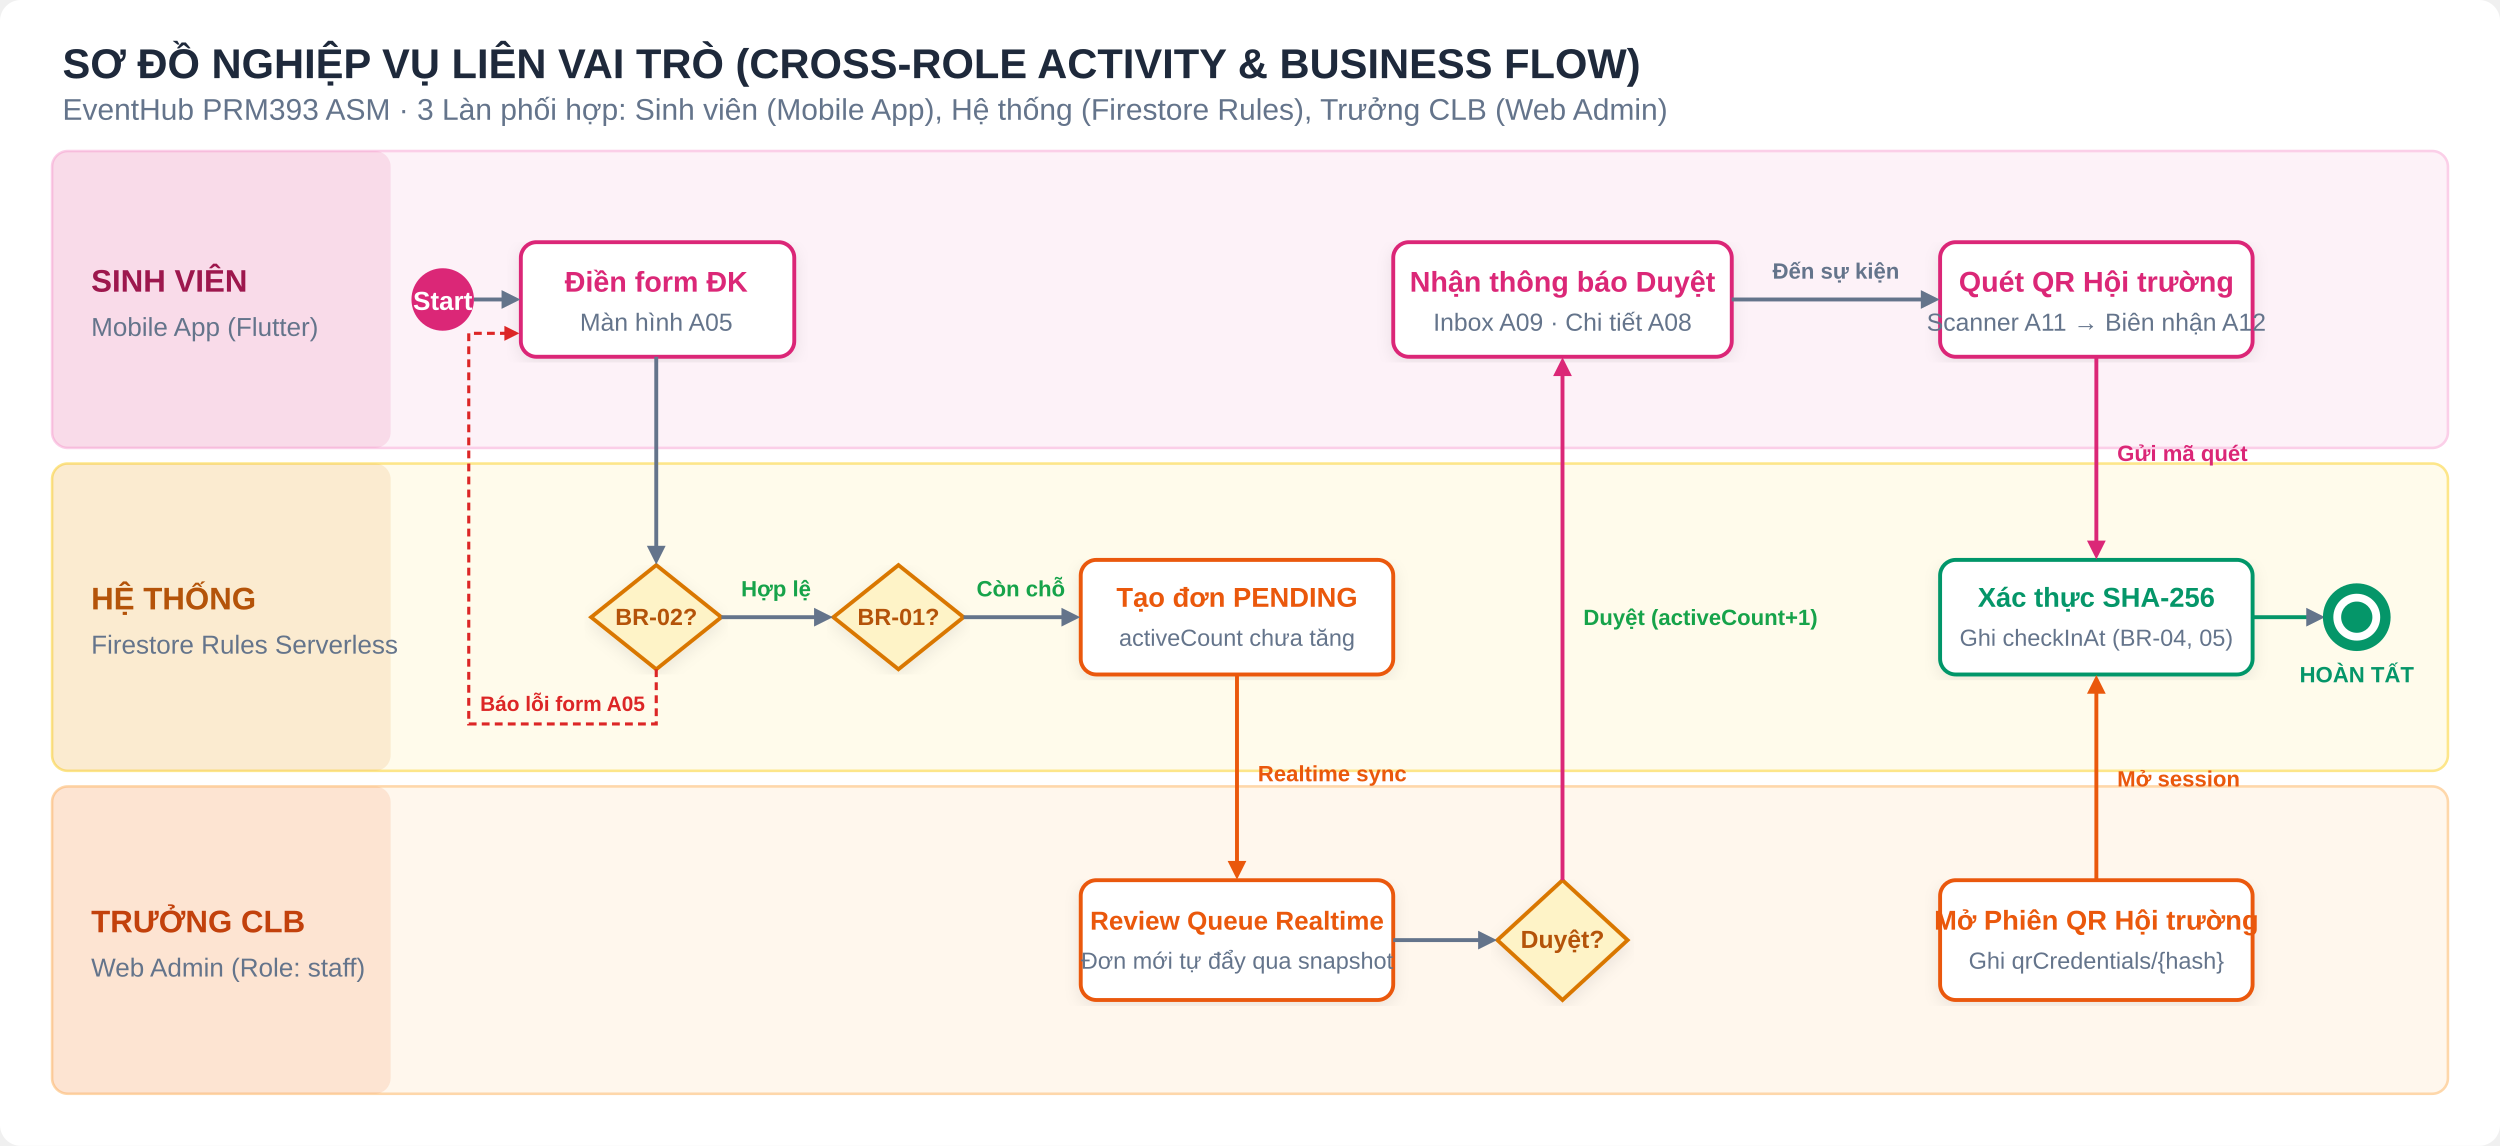
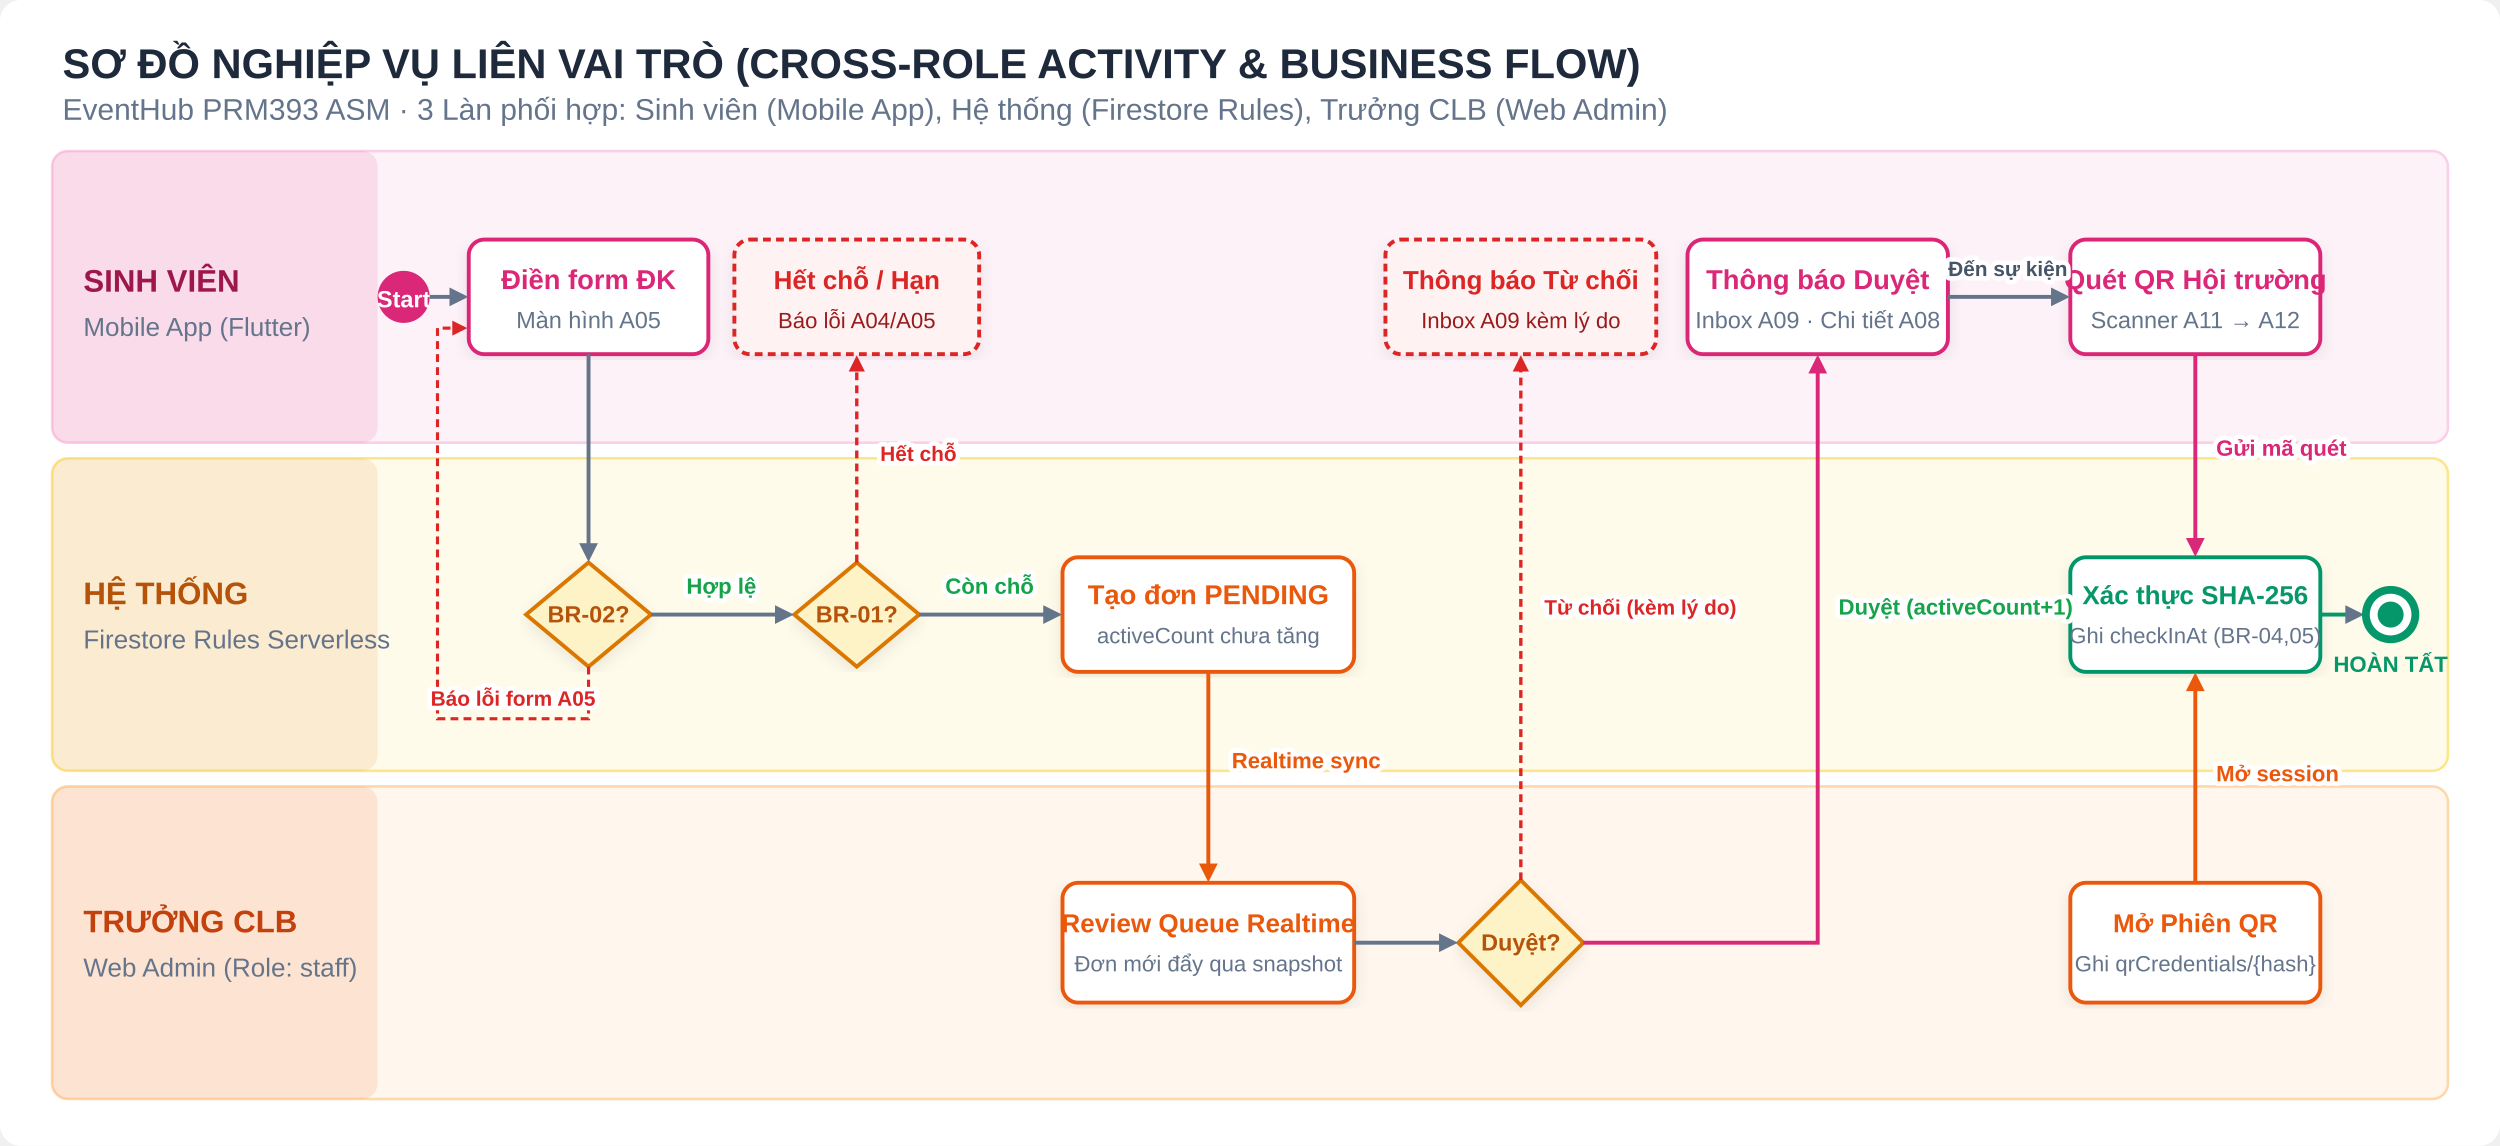
<svg xmlns="http://www.w3.org/2000/svg" viewBox="0 0 960 440" width="100%" height="100%">
  <defs>
+     <style>
+       .lbl { font-family: Calibri, Arial, sans-serif; font-size: 8.5px; font-weight: 700; paint-order: stroke fill; stroke: #FFFFFF; stroke-width: 3.5px; stroke-linejoin: round; }
+       .lbl-green { fill: #16A34A; }
+       .lbl-red { fill: #DC2626; font-size: 8px; }
+       .lbl-orange { fill: #EA580C; }
+       .lbl-pink { fill: #DB2777; }
+       .lbl-gray { fill: #475569; font-size: 8px; }
+     </style>
    <marker id="arrow" viewBox="0 0 10 10" refX="6" refY="5" markerWidth="6" markerHeight="6" orient="auto-start-reverse">
      <path d="M 0 1 L 8 5 L 0 9 z" fill="#64748B" />
    </marker>
    <marker id="arrow-pink" viewBox="0 0 10 10" refX="6" refY="5" markerWidth="6" markerHeight="6" orient="auto-start-reverse">
      <path d="M 0 1 L 8 5 L 0 9 z" fill="#DB2777" />
    </marker>
    <marker id="arrow-orange" viewBox="0 0 10 10" refX="6" refY="5" markerWidth="6" markerHeight="6" orient="auto-start-reverse">
      <path d="M 0 1 L 8 5 L 0 9 z" fill="#EA580C" />
    </marker>
    <marker id="arrow-red" viewBox="0 0 10 10" refX="6" refY="5" markerWidth="6" markerHeight="6" orient="auto-start-reverse">
      <path d="M 0 1 L 8 5 L 0 9 z" fill="#DC2626" />
    </marker>
    <filter id="shadow" x="-5%" y="-5%" width="110%" height="110%">
      <feDropShadow dx="0" dy="2" stdDeviation="3" flood-opacity="0.08" />
    </filter>
  </defs>
  <rect width="960" height="440" rx="8" fill="#FFFFFF" />
  <text x="24" y="30" font-family="Calibri, Arial, sans-serif" font-size="16" font-weight="700" fill="#1E293B">SƠ ĐỒ NGHIỆP VỤ LIÊN VAI TRÒ (CROSS-ROLE ACTIVITY &amp; BUSINESS FLOW)</text>
  <text x="24" y="46" font-family="Calibri, Arial, sans-serif" font-size="11.5" fill="#64748B">EventHub PRM393 ASM · 3 Làn phối hợp: Sinh viên (Mobile App), Hệ thống (Firestore Rules), Trưởng CLB (Web Admin)</text>
-   <rect x="20" y="58" width="920" height="114" rx="6" fill="#FDF2F8" stroke="#FBCFE8" stroke-width="1" />
-   <rect x="20" y="58" width="130" height="114" rx="6" fill="#DB2777" opacity="0.12" />
-   <text x="35" y="112" font-family="Calibri, Arial, sans-serif" font-size="12" font-weight="700" fill="#9D174D">SINH VIÊN</text>
-   <text x="35" y="129" font-family="Calibri, Arial, sans-serif" font-size="10" fill="#64748B">Mobile App (Flutter)</text>
-   <circle cx="170" cy="115" r="12" fill="#DB2777" />
-   <text x="170" y="119" font-family="Calibri, Arial, sans-serif" font-size="10" font-weight="700" fill="#FFF" text-anchor="middle">Start</text>
-   <rect x="200" y="93" width="105" height="44" rx="6" fill="#FFF" stroke="#DB2777" stroke-width="1.5" filter="url(#shadow)" />
-   <text x="252" y="112" font-family="Calibri, Arial, sans-serif" font-size="11" font-weight="700" fill="#DB2777" text-anchor="middle">Điền form ĐK</text>
-   <text x="252" y="127" font-family="Calibri, Arial, sans-serif" font-size="9.5" fill="#64748B" text-anchor="middle">Màn hình A05</text>
-   <rect x="535" y="93" width="130" height="44" rx="6" fill="#FFF" stroke="#DB2777" stroke-width="1.5" filter="url(#shadow)" />
-   <text x="600" y="112" font-family="Calibri, Arial, sans-serif" font-size="11" font-weight="700" fill="#DB2777" text-anchor="middle">Nhận thông báo Duyệt</text>
-   <text x="600" y="127" font-family="Calibri, Arial, sans-serif" font-size="9.5" fill="#64748B" text-anchor="middle">Inbox A09 · Chi tiết A08</text>
-   <rect x="745" y="93" width="120" height="44" rx="6" fill="#FFF" stroke="#DB2777" stroke-width="1.5" filter="url(#shadow)" />
-   <text x="805" y="112" font-family="Calibri, Arial, sans-serif" font-size="11" font-weight="700" fill="#DB2777" text-anchor="middle">Quét QR Hội trường</text>
-   <text x="805" y="127" font-family="Calibri, Arial, sans-serif" font-size="9.5" fill="#64748B" text-anchor="middle">Scanner A11 → Biên nhận A12</text>
-   <rect x="20" y="178" width="920" height="118" rx="6" fill="#FFFBEB" stroke="#FDE68A" stroke-width="1" />
-   <rect x="20" y="178" width="130" height="118" rx="6" fill="#D97706" opacity="0.12" />
-   <text x="35" y="234" font-family="Calibri, Arial, sans-serif" font-size="12" font-weight="700" fill="#B45309">HỆ THỐNG</text>
-   <text x="35" y="251" font-family="Calibri, Arial, sans-serif" font-size="10" fill="#64748B">Firestore Rules Serverless</text>
-   <polygon points="252,217 277,237 252,257 227,237" fill="#FEF3C7" stroke="#D97706" stroke-width="1.5" filter="url(#shadow)" />
-   <text x="252" y="240" font-family="Calibri, Arial, sans-serif" font-size="9" font-weight="700" fill="#B45309" text-anchor="middle">BR-02?</text>
-   <polygon points="345,217 370,237 345,257 320,237" fill="#FEF3C7" stroke="#D97706" stroke-width="1.5" filter="url(#shadow)" />
-   <text x="345" y="240" font-family="Calibri, Arial, sans-serif" font-size="9" font-weight="700" fill="#B45309" text-anchor="middle">BR-01?</text>
-   <rect x="415" y="215" width="120" height="44" rx="6" fill="#FFF" stroke="#EA580C" stroke-width="1.5" filter="url(#shadow)" />
-   <text x="475" y="233" font-family="Calibri, Arial, sans-serif" font-size="10.5" font-weight="700" fill="#EA580C" text-anchor="middle">Tạo đơn PENDING</text>
-   <text x="475" y="248" font-family="Calibri, Arial, sans-serif" font-size="9" fill="#64748B" text-anchor="middle">activeCount chưa tăng</text>
-   <rect x="745" y="215" width="120" height="44" rx="6" fill="#FFF" stroke="#059669" stroke-width="1.5" filter="url(#shadow)" />
-   <text x="805" y="233" font-family="Calibri, Arial, sans-serif" font-size="10.5" font-weight="700" fill="#059669" text-anchor="middle">Xác thực SHA-256</text>
-   <text x="805" y="248" font-family="Calibri, Arial, sans-serif" font-size="9" fill="#64748B" text-anchor="middle">Ghi checkInAt (BR-04, 05)</text>
-   <rect x="20" y="302" width="920" height="118" rx="6" fill="#FFF7ED" stroke="#FED7AA" stroke-width="1" />
-   <rect x="20" y="302" width="130" height="118" rx="6" fill="#EA580C" opacity="0.12" />
-   <text x="35" y="358" font-family="Calibri, Arial, sans-serif" font-size="12" font-weight="700" fill="#C2410C">TRƯỞNG CLB</text>
-   <text x="35" y="375" font-family="Calibri, Arial, sans-serif" font-size="10" fill="#64748B">Web Admin (Role: staff)</text>
-   <rect x="415" y="338" width="120" height="46" rx="6" fill="#FFF" stroke="#EA580C" stroke-width="1.5" filter="url(#shadow)" />
-   <text x="475" y="357" font-family="Calibri, Arial, sans-serif" font-size="10" font-weight="700" fill="#EA580C" text-anchor="middle">Review Queue Realtime</text>
-   <text x="475" y="372" font-family="Calibri, Arial, sans-serif" font-size="9" fill="#64748B" text-anchor="middle">Đơn mới tự đẩy qua snapshot</text>
-   <polygon points="600,338 625,361 600,384 575,361" fill="#FEF3C7" stroke="#D97706" stroke-width="1.5" filter="url(#shadow)" />
-   <text x="600" y="364" font-family="Calibri, Arial, sans-serif" font-size="9.5" font-weight="700" fill="#B45309" text-anchor="middle">Duyệt?</text>
-   <rect x="745" y="338" width="120" height="46" rx="6" fill="#FFF" stroke="#EA580C" stroke-width="1.5" filter="url(#shadow)" />
-   <text x="805" y="357" font-family="Calibri, Arial, sans-serif" font-size="10.5" font-weight="700" fill="#EA580C" text-anchor="middle">Mở Phiên QR Hội trường</text>
-   <text x="805" y="372" font-family="Calibri, Arial, sans-serif" font-size="9" fill="#64748B" text-anchor="middle">Ghi qrCredentials/{hash}</text>
-   <line x1="182" y1="115" x2="198" y2="115" stroke="#64748B" stroke-width="1.5" marker-end="url(#arrow)" />
-   <line x1="252" y1="137" x2="252" y2="215" stroke="#64748B" stroke-width="1.5" marker-end="url(#arrow)" />
-   <line x1="277" y1="237" x2="318" y2="237" stroke="#64748B" stroke-width="1.5" marker-end="url(#arrow)" />
-   <text x="298" y="229" font-family="Calibri, Arial, sans-serif" font-size="8.5" fill="#16A34A" font-weight="700" text-anchor="middle">Hợp lệ</text>
-   <path d="M 252 257 L 252 278 L 180 278 L 180 128 L 198 128" fill="none" stroke="#DC2626" stroke-width="1.2" stroke-dasharray="3,2" marker-end="url(#arrow-red)" />
-   <text x="216" y="273" font-family="Calibri, Arial, sans-serif" font-size="8" fill="#DC2626" font-weight="700" text-anchor="middle">Báo lỗi form A05</text>
-   <line x1="370" y1="237" x2="413" y2="237" stroke="#64748B" stroke-width="1.5" marker-end="url(#arrow)" />
-   <text x="392" y="229" font-family="Calibri, Arial, sans-serif" font-size="8.5" fill="#16A34A" font-weight="700" text-anchor="middle">Còn chỗ</text>
-   <line x1="475" y1="259" x2="475" y2="336" stroke="#EA580C" stroke-width="1.5" marker-end="url(#arrow-orange)" />
-   <text x="483" y="300" font-family="Calibri, Arial, sans-serif" font-size="8.5" fill="#EA580C" font-weight="700">Realtime sync</text>
-   <line x1="535" y1="361" x2="573" y2="361" stroke="#64748B" stroke-width="1.5" marker-end="url(#arrow)" />
-   <path d="M 600 338 L 600 139" fill="none" stroke="#DB2777" stroke-width="1.5" marker-end="url(#arrow-pink)" />
-   <text x="608" y="240" font-family="Calibri, Arial, sans-serif" font-size="8.5" fill="#16A34A" font-weight="700">Duyệt (activeCount+1)</text>
-   <line x1="665" y1="115" x2="743" y2="115" stroke="#64748B" stroke-width="1.5" marker-end="url(#arrow)" />
-   <text x="705" y="107" font-family="Calibri, Arial, sans-serif" font-size="8.5" fill="#64748B" font-weight="700" text-anchor="middle">Đến sự kiện</text>
-   <line x1="805" y1="338" x2="805" y2="261" stroke="#EA580C" stroke-width="1.5" marker-end="url(#arrow-orange)" />
-   <text x="813" y="302" font-family="Calibri, Arial, sans-serif" font-size="8.5" fill="#EA580C" font-weight="700">Mở session</text>
-   <line x1="805" y1="137" x2="805" y2="213" stroke="#DB2777" stroke-width="1.5" marker-end="url(#arrow-pink)" />
-   <text x="813" y="177" font-family="Calibri, Arial, sans-serif" font-size="8.5" fill="#DB2777" font-weight="700">Gửi mã quét</text>
-   <line x1="865" y1="237" x2="891" y2="237" stroke="#059669" stroke-width="1.5" marker-end="url(#arrow)" />
-   <circle cx="905" cy="237" r="13" fill="#059669" />
-   <circle cx="905" cy="237" r="9" fill="#FFF" />
-   <circle cx="905" cy="237" r="6" fill="#059669" />
-   <text x="905" y="262" font-family="Calibri, Arial, sans-serif" font-size="8.5" font-weight="700" fill="#059669" text-anchor="middle">HOÀN TẤT</text>
+   <rect x="20" y="58" width="920" height="112" rx="6" fill="#FDF2F8" stroke="#FBCFE8" stroke-width="1" />
+   <rect x="20" y="58" width="125" height="112" rx="6" fill="#DB2777" opacity="0.12" />
+   <text x="32" y="112" font-family="Calibri, Arial, sans-serif" font-size="12" font-weight="700" fill="#9D174D">SINH VIÊN</text>
+   <text x="32" y="129" font-family="Calibri, Arial, sans-serif" font-size="10" fill="#64748B">Mobile App (Flutter)</text>
+   <circle cx="155" cy="114" r="10" fill="#DB2777" />
+   <text x="155" y="118" font-family="Calibri, Arial, sans-serif" font-size="9" font-weight="700" fill="#FFF" text-anchor="middle">Start</text>
+   <rect x="180" y="92" width="92" height="44" rx="6" fill="#FFF" stroke="#DB2777" stroke-width="1.5" filter="url(#shadow)" />
+   <text x="226" y="111" font-family="Calibri, Arial, sans-serif" font-size="10.5" font-weight="700" fill="#DB2777" text-anchor="middle">Điền form ĐK</text>
+   <text x="226" y="126" font-family="Calibri, Arial, sans-serif" font-size="9" fill="#64748B" text-anchor="middle">Màn hình A05</text>
+   <rect x="282" y="92" width="94" height="44" rx="6" fill="#FEF2F2" stroke="#DC2626" stroke-width="1.5" stroke-dasharray="3,2" filter="url(#shadow)" />
+   <text x="329" y="111" font-family="Calibri, Arial, sans-serif" font-size="10" font-weight="700" fill="#DC2626" text-anchor="middle">Hết chỗ / Hạn</text>
+   <text x="329" y="126" font-family="Calibri, Arial, sans-serif" font-size="8.5" fill="#991B1B" text-anchor="middle">Báo lỗi A04/A05</text>
+   <rect x="532" y="92" width="104" height="44" rx="6" fill="#FEF2F2" stroke="#DC2626" stroke-width="1.5" stroke-dasharray="3,2" filter="url(#shadow)" />
+   <text x="584" y="111" font-family="Calibri, Arial, sans-serif" font-size="10" font-weight="700" fill="#DC2626" text-anchor="middle">Thông báo Từ chối</text>
+   <text x="584" y="126" font-family="Calibri, Arial, sans-serif" font-size="8.5" fill="#991B1B" text-anchor="middle">Inbox A09 kèm lý do</text>
+   <rect x="648" y="92" width="100" height="44" rx="6" fill="#FFF" stroke="#DB2777" stroke-width="1.5" filter="url(#shadow)" />
+   <text x="698" y="111" font-family="Calibri, Arial, sans-serif" font-size="10.5" font-weight="700" fill="#DB2777" text-anchor="middle">Thông báo Duyệt</text>
+   <text x="698" y="126" font-family="Calibri, Arial, sans-serif" font-size="9" fill="#64748B" text-anchor="middle">Inbox A09 · Chi tiết A08</text>
+   <rect x="795" y="92" width="96" height="44" rx="6" fill="#FFF" stroke="#DB2777" stroke-width="1.5" filter="url(#shadow)" />
+   <text x="843" y="111" font-family="Calibri, Arial, sans-serif" font-size="10.5" font-weight="700" fill="#DB2777" text-anchor="middle">Quét QR Hội trường</text>
+   <text x="843" y="126" font-family="Calibri, Arial, sans-serif" font-size="9" fill="#64748B" text-anchor="middle">Scanner A11 → A12</text>
+   <rect x="20" y="176" width="920" height="120" rx="6" fill="#FFFBEB" stroke="#FDE68A" stroke-width="1" />
+   <rect x="20" y="176" width="125" height="120" rx="6" fill="#D97706" opacity="0.12" />
+   <text x="32" y="232" font-family="Calibri, Arial, sans-serif" font-size="12" font-weight="700" fill="#B45309">HỆ THỐNG</text>
+   <text x="32" y="249" font-family="Calibri, Arial, sans-serif" font-size="10" fill="#64748B">Firestore Rules Serverless</text>
+   <polygon points="226,216 250,236 226,256 202,236" fill="#FEF3C7" stroke="#D97706" stroke-width="1.5" filter="url(#shadow)" />
+   <text x="226" y="239" font-family="Calibri, Arial, sans-serif" font-size="9" font-weight="700" fill="#B45309" text-anchor="middle">BR-02?</text>
+   <polygon points="329,216 353,236 329,256 305,236" fill="#FEF3C7" stroke="#D97706" stroke-width="1.5" filter="url(#shadow)" />
+   <text x="329" y="239" font-family="Calibri, Arial, sans-serif" font-size="9" font-weight="700" fill="#B45309" text-anchor="middle">BR-01?</text>
+   <rect x="408" y="214" width="112" height="44" rx="6" fill="#FFF" stroke="#EA580C" stroke-width="1.5" filter="url(#shadow)" />
+   <text x="464" y="232" font-family="Calibri, Arial, sans-serif" font-size="10.5" font-weight="700" fill="#EA580C" text-anchor="middle">Tạo đơn PENDING</text>
+   <text x="464" y="247" font-family="Calibri, Arial, sans-serif" font-size="8.5" fill="#64748B" text-anchor="middle">activeCount chưa tăng</text>
+   <rect x="795" y="214" width="96" height="44" rx="6" fill="#FFF" stroke="#059669" stroke-width="1.5" filter="url(#shadow)" />
+   <text x="843" y="232" font-family="Calibri, Arial, sans-serif" font-size="10" font-weight="700" fill="#059669" text-anchor="middle">Xác thực SHA-256</text>
+   <text x="843" y="247" font-family="Calibri, Arial, sans-serif" font-size="8.5" fill="#64748B" text-anchor="middle">Ghi checkInAt (BR-04,05)</text>
+   <rect x="20" y="302" width="920" height="120" rx="6" fill="#FFF7ED" stroke="#FED7AA" stroke-width="1" />
+   <rect x="20" y="302" width="125" height="120" rx="6" fill="#EA580C" opacity="0.12" />
+   <text x="32" y="358" font-family="Calibri, Arial, sans-serif" font-size="12" font-weight="700" fill="#C2410C">TRƯỞNG CLB</text>
+   <text x="32" y="375" font-family="Calibri, Arial, sans-serif" font-size="10" fill="#64748B">Web Admin (Role: staff)</text>
+   <rect x="408" y="339" width="112" height="46" rx="6" fill="#FFF" stroke="#EA580C" stroke-width="1.5" filter="url(#shadow)" />
+   <text x="464" y="358" font-family="Calibri, Arial, sans-serif" font-size="10" font-weight="700" fill="#EA580C" text-anchor="middle">Review Queue Realtime</text>
+   <text x="464" y="373" font-family="Calibri, Arial, sans-serif" font-size="8.5" fill="#64748B" text-anchor="middle">Đơn mới đẩy qua snapshot</text>
+   <polygon points="584,338 608,362 584,386 560,362" fill="#FEF3C7" stroke="#D97706" stroke-width="1.5" filter="url(#shadow)" />
+   <text x="584" y="365" font-family="Calibri, Arial, sans-serif" font-size="9" font-weight="700" fill="#B45309" text-anchor="middle">Duyệt?</text>
+   <rect x="795" y="339" width="96" height="46" rx="6" fill="#FFF" stroke="#EA580C" stroke-width="1.5" filter="url(#shadow)" />
+   <text x="843" y="358" font-family="Calibri, Arial, sans-serif" font-size="10" font-weight="700" fill="#EA580C" text-anchor="middle">Mở Phiên QR</text>
+   <text x="843" y="373" font-family="Calibri, Arial, sans-serif" font-size="8.5" fill="#64748B" text-anchor="middle">Ghi qrCredentials/{hash}</text>
+   <line x1="165" y1="114" x2="178" y2="114" stroke="#64748B" stroke-width="1.5" marker-end="url(#arrow)" />
+   <line x1="226" y1="136" x2="226" y2="214" stroke="#64748B" stroke-width="1.5" marker-end="url(#arrow)" />
+   <line x1="250" y1="236" x2="303" y2="236" stroke="#64748B" stroke-width="1.5" marker-end="url(#arrow)" />
+   <text x="277" y="228" class="lbl lbl-green" text-anchor="middle">Hợp lệ</text>
+   <path d="M 226 256 L 226 276 L 168 276 L 168 126 L 178 126" fill="none" stroke="#DC2626" stroke-width="1.2" stroke-dasharray="3,2" marker-end="url(#arrow-red)" />
+   <text x="197" y="271" class="lbl lbl-red" text-anchor="middle">Báo lỗi form A05</text>
+   <line x1="353" y1="236" x2="406" y2="236" stroke="#64748B" stroke-width="1.5" marker-end="url(#arrow)" />
+   <text x="380" y="228" class="lbl lbl-green" text-anchor="middle">Còn chỗ</text>
+   <line x1="329" y1="216" x2="329" y2="138" stroke="#DC2626" stroke-width="1.3" stroke-dasharray="3,2" marker-end="url(#arrow-red)" />
+   <text x="338" y="177" class="lbl lbl-red">Hết chỗ</text>
+   <line x1="464" y1="258" x2="464" y2="337" stroke="#EA580C" stroke-width="1.5" marker-end="url(#arrow-orange)" />
+   <text x="473" y="295" class="lbl lbl-orange">Realtime sync</text>
+   <line x1="520" y1="362" x2="558" y2="362" stroke="#64748B" stroke-width="1.5" marker-end="url(#arrow)" />
+   <line x1="584" y1="338" x2="584" y2="138" stroke="#DC2626" stroke-width="1.3" stroke-dasharray="3,2" marker-end="url(#arrow-red)" />
+   <text x="593" y="236" class="lbl lbl-red">Từ chối (kèm lý do)</text>
+   <path d="M 608 362 L 698 362 L 698 138" fill="none" stroke="#DB2777" stroke-width="1.5" marker-end="url(#arrow-pink)" />
+   <text x="706" y="236" class="lbl lbl-green">Duyệt (activeCount+1)</text>
+   <line x1="748" y1="114" x2="793" y2="114" stroke="#64748B" stroke-width="1.5" marker-end="url(#arrow)" />
+   <text x="771" y="106" class="lbl lbl-gray" text-anchor="middle">Đến sự kiện</text>
+   <line x1="843" y1="339" x2="843" y2="260" stroke="#EA580C" stroke-width="1.5" marker-end="url(#arrow-orange)" />
+   <text x="851" y="300" class="lbl lbl-orange">Mở session</text>
+   <line x1="843" y1="136" x2="843" y2="212" stroke="#DB2777" stroke-width="1.5" marker-end="url(#arrow-pink)" />
+   <text x="851" y="175" class="lbl lbl-pink">Gửi mã quét</text>
+   <line x1="891" y1="236" x2="906" y2="236" stroke="#059669" stroke-width="1.5" marker-end="url(#arrow)" />
+   <circle cx="918" cy="236" r="11" fill="#059669" />
+   <circle cx="918" cy="236" r="8" fill="#FFF" />
+   <circle cx="918" cy="236" r="5" fill="#059669" />
+   <text x="918" y="258" font-family="Calibri, Arial, sans-serif" font-size="8.5" font-weight="700" fill="#059669" text-anchor="middle">HOÀN TẤT</text>
</svg>
